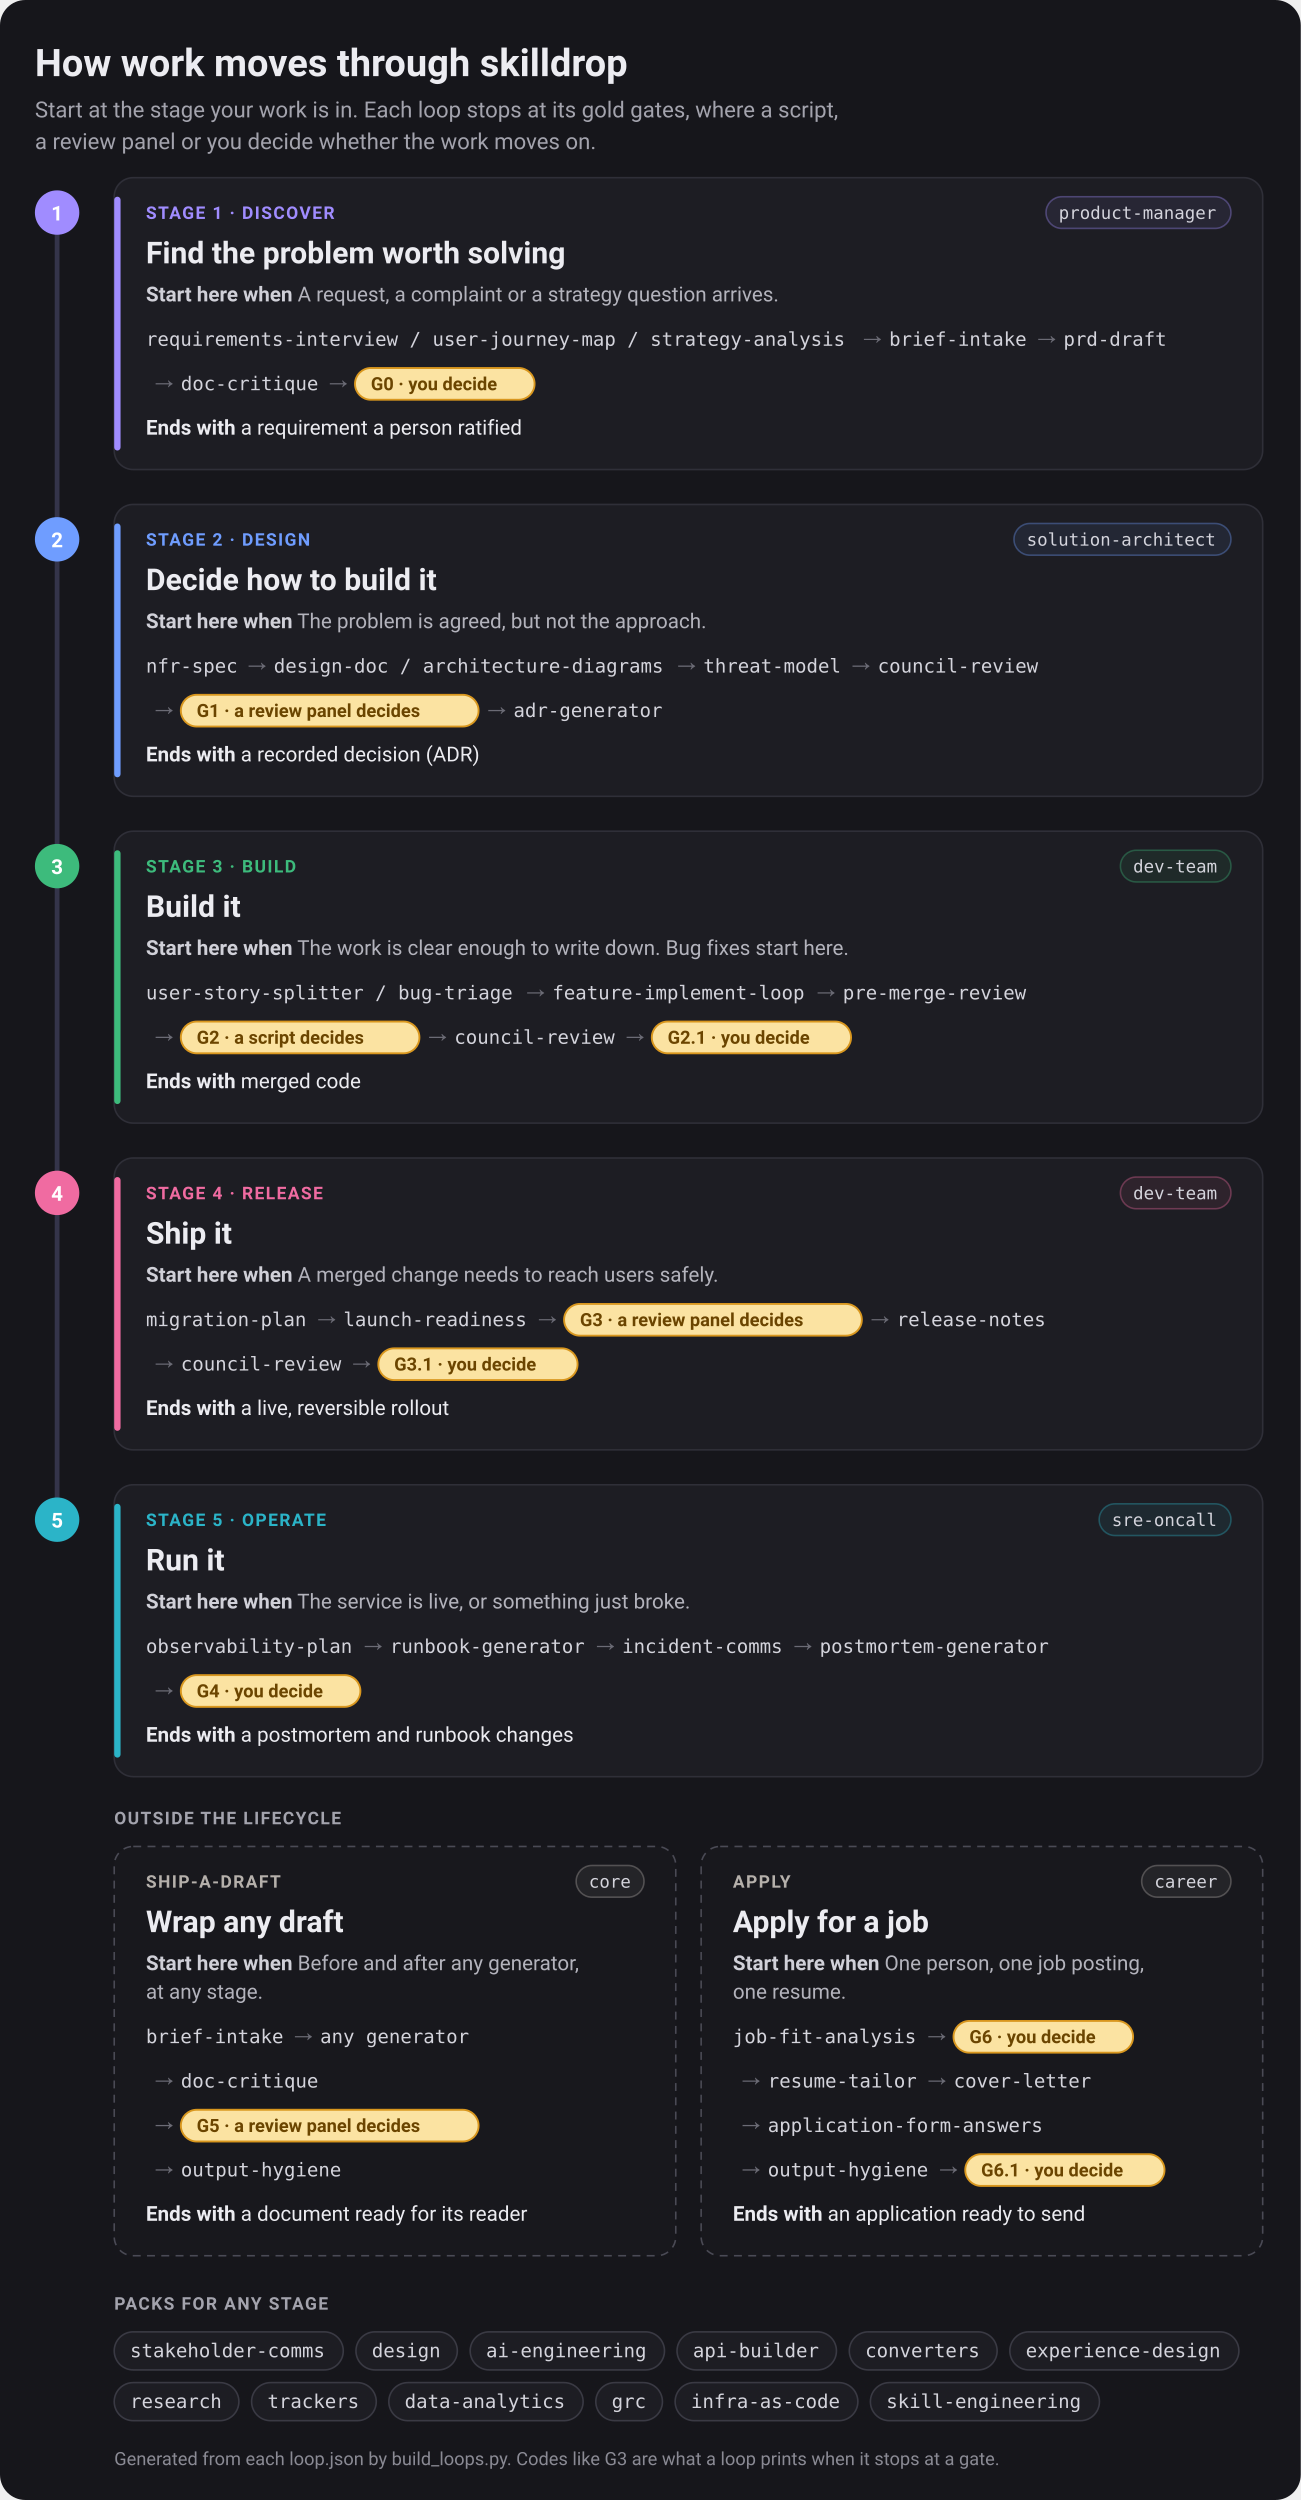
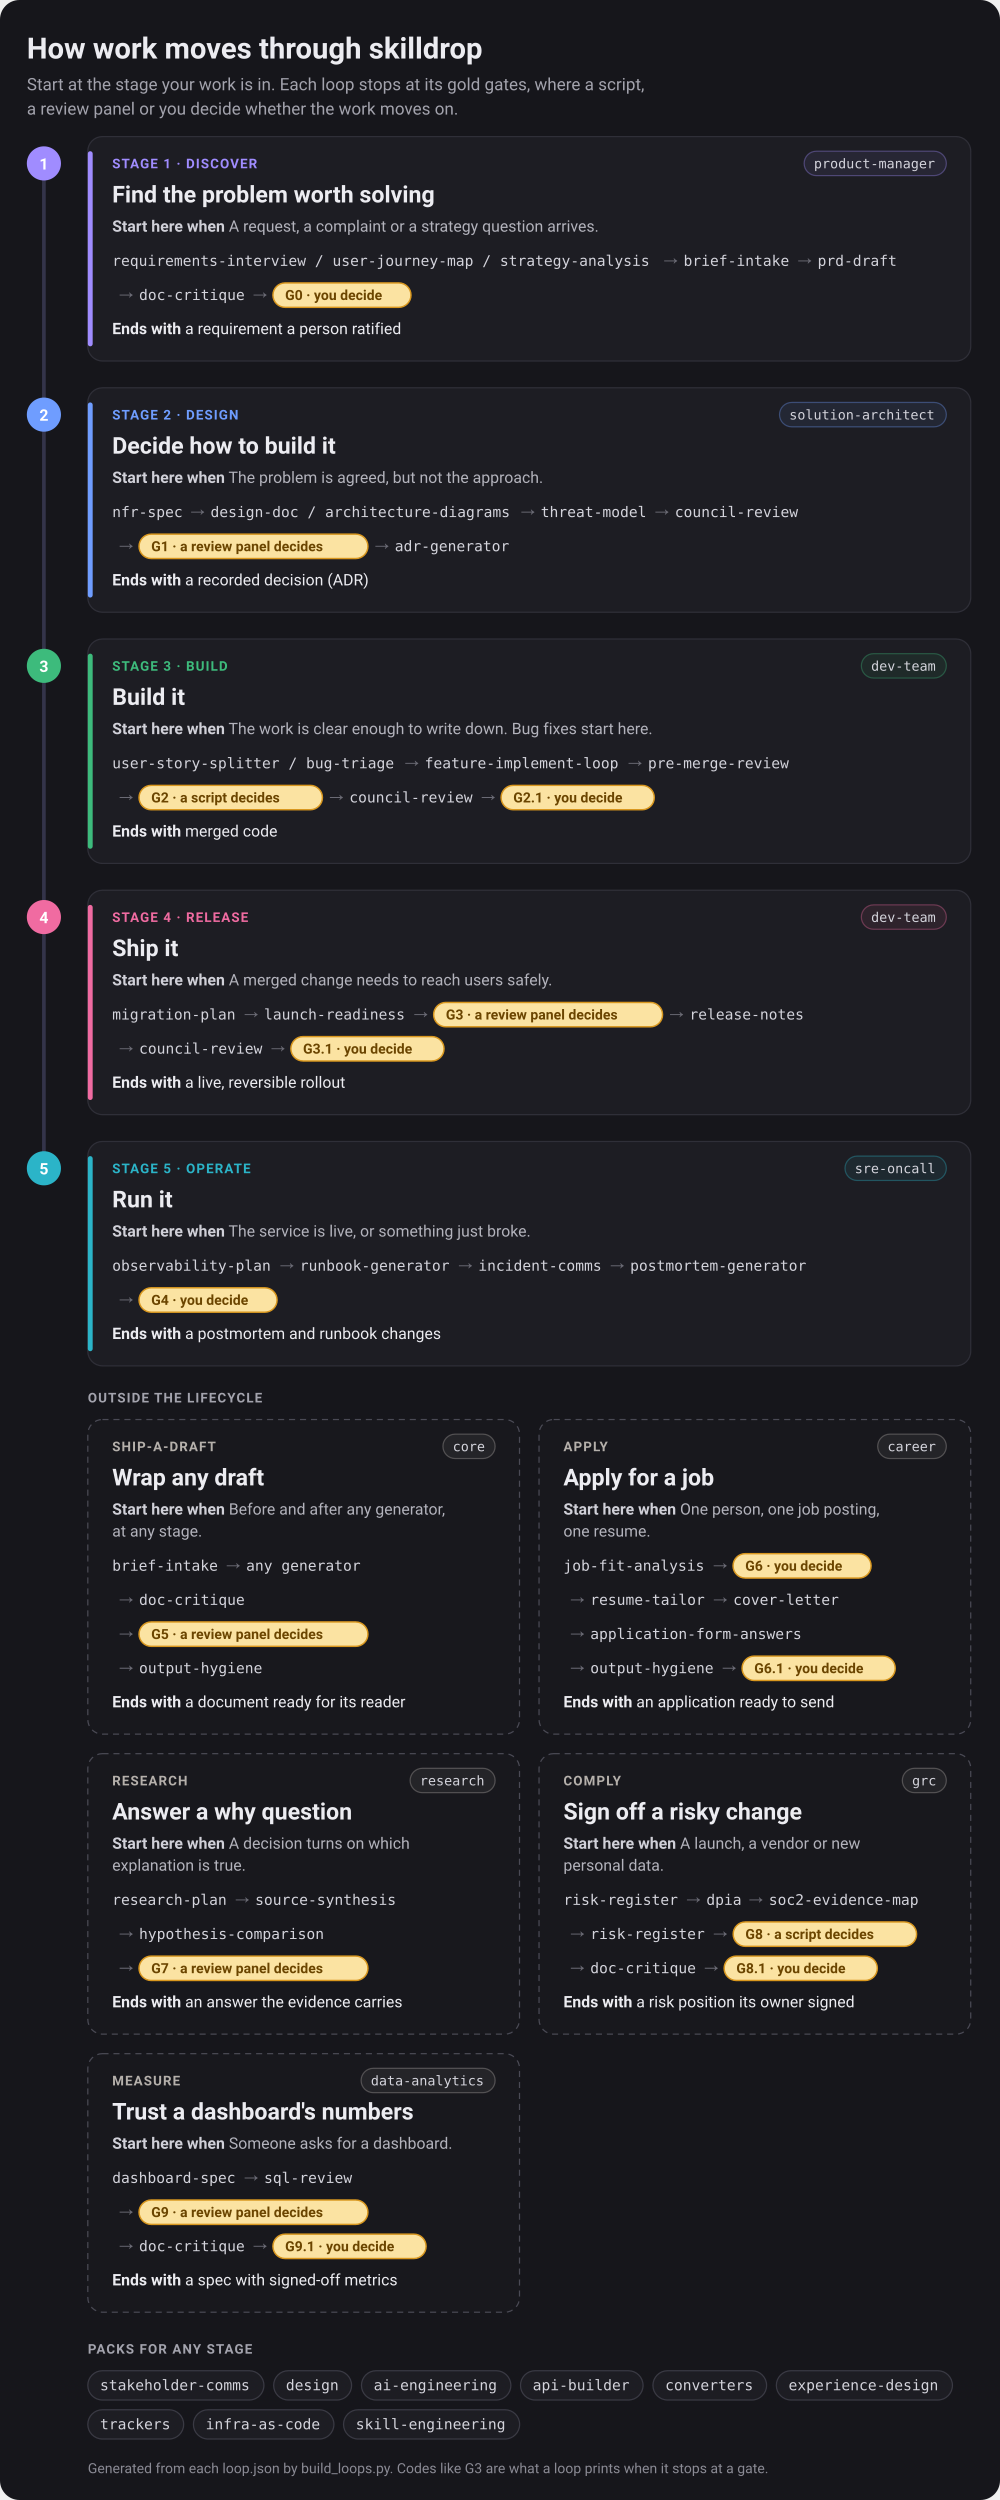
- <svg xmlns="http://www.w3.org/2000/svg" viewBox="0 0 820 1576" width="820" height="1576" role="img" aria-labelledby="om-title om-desc">
+ <svg xmlns="http://www.w3.org/2000/svg" viewBox="0 0 820 2050" width="820" height="2050" role="img" aria-labelledby="om-title om-desc">
  <style>.s,text{font-family:-apple-system,BlinkMacSystemFont,'Segoe UI',Roboto,Helvetica,Arial,sans-serif;}.title{font-size:24px;font-weight:700;fill:#ececf1;}.sub{font-size:14px;fill:#a3a3ad;}.label{font-size:11px;font-weight:700;letter-spacing:.08em;}.h{font-size:19px;font-weight:700;fill:#ececf1;}.muted{font-size:13px;fill:#b3b3bc;}.mono,.chip{font-family:ui-monospace,SFMono-Regular,'SF Mono',Menlo,Consolas,monospace;font-size:12px;fill:#d4d4dc;}.chip{font-size:11px;}.arrow{font-size:13px;fill:#6b6b75;}.gate{fill:#FBE3A2;stroke:#D9971E;stroke-width:1.2;}.gatet{font-size:11.5px;font-weight:700;fill:#6B4500;}.ends{font-size:13px;fill:#ececf1;}.endsl,.startl{font-weight:700;}.startl{fill:#d0d0d8;}.card{fill:#1d1d23;stroke:#2f2f38;}.dashed{fill:#18181d;stroke:#4a4a55;stroke-dasharray:5 4;}.rail{stroke:#34344a;stroke-width:3;}.num{font-size:13px;font-weight:700;fill:#fff;text-anchor:middle;}.section{font-size:11px;font-weight:700;letter-spacing:.08em;fill:#a3a3ad;}.pack{fill:#1d1d23;stroke:#3a3a44;}.foot{font-size:11.5px;fill:#8a8a94;}</style>
-   <rect width="820" height="1576" rx="16" fill="#16161b" />
+   <rect width="820" height="2050" rx="16" fill="#16161b" />
  <text x="22" y="48" class="title">How work moves through skilldrop</text>
  <text x="22" y="74" class="sub">Start at the stage your work is in. Each loop stops at its gold gates, where a script,</text>
  <text x="22" y="94" class="sub">a review panel or you decide whether the work moves on.</text>
  <line x1="36" y1="134" x2="36" y2="958" class="rail" />
  <circle cx="36" cy="134" r="14" fill="#a08cff" />
  <text x="36" y="139" class="num">1</text>
  <circle cx="36" cy="340" r="14" fill="#6f9dff" />
  <text x="36" y="345" class="num">2</text>
  <circle cx="36" cy="546" r="14" fill="#3dbb7c" />
  <text x="36" y="551" class="num">3</text>
  <circle cx="36" cy="752" r="14" fill="#f06ba1" />
  <text x="36" y="757" class="num">4</text>
  <circle cx="36" cy="958" r="14" fill="#2bb4c8" />
  <text x="36" y="963" class="num">5</text>
  <rect x="72" y="112" width="724" height="184" rx="12" class="card" />
  <rect x="72" y="124" width="4" height="160" rx="2" fill="#a08cff" />
  <text x="92" y="138" class="label" fill="#a08cff">STAGE 1 · DISCOVER</text>
  <rect x="659.4" y="124" width="116.6" height="20" rx="10" fill="#a08cff" fill-opacity=".08" stroke="#a08cff" stroke-opacity=".35" />
  <text x="667.4" y="138" class="chip" fill="#a08cff">product-manager</text>
  <text x="92" y="166" class="h">Find the problem worth solving</text>
  <text x="92" y="190" class="muted">
    <tspan class="startl">Start here when</tspan> A request, a complaint or a strategy question arrives.</text>
  <text x="92.0" y="218" class="mono">requirements-interview / user-journey-map / strategy-analysis</text>
  <text x="543.5" y="218" class="arrow">→</text>
  <text x="560.5" y="218" class="mono">brief-intake</text>
  <text x="653.4" y="218" class="arrow">→</text>
  <text x="670.4" y="218" class="mono">prd-draft</text>
  <text x="97.0" y="246" class="arrow">→</text>
  <text x="114.0" y="246" class="mono">doc-critique</text>
  <text x="206.8" y="246" class="arrow">→</text>
  <rect x="223.8" y="232" width="113.2" height="20" rx="10" class="gate" />
  <text x="233.8" y="246" class="gatet">G0 · you decide</text>
  <text x="92" y="274" class="ends">
    <tspan class="endsl">Ends with</tspan> a requirement a person ratified</text>
  <rect x="72" y="318" width="724" height="184" rx="12" class="card" />
  <rect x="72" y="330" width="4" height="160" rx="2" fill="#6f9dff" />
  <text x="92" y="344" class="label" fill="#6f9dff">STAGE 2 · DESIGN</text>
  <rect x="639.2" y="330" width="136.8" height="20" rx="10" fill="#6f9dff" fill-opacity=".08" stroke="#6f9dff" stroke-opacity=".35" />
  <text x="647.2" y="344" class="chip" fill="#6f9dff">solution-architect</text>
  <text x="92" y="372" class="h">Decide how to build it</text>
  <text x="92" y="396" class="muted">
    <tspan class="startl">Start here when</tspan> The problem is agreed, but not the approach.</text>
  <text x="92.0" y="424" class="mono">nfr-spec</text>
  <text x="155.6" y="424" class="arrow">→</text>
  <text x="172.6" y="424" class="mono">design-doc / architecture-diagrams</text>
  <text x="426.4" y="424" class="arrow">→</text>
  <text x="443.4" y="424" class="mono">threat-model</text>
  <text x="536.3" y="424" class="arrow">→</text>
  <text x="553.3" y="424" class="mono">council-review</text>
  <text x="97.0" y="452" class="arrow">→</text>
  <rect x="114.0" y="438" width="187.7" height="20" rx="10" class="gate" />
  <text x="124.0" y="452" class="gatet">G1 · a review panel decides</text>
  <text x="306.7" y="452" class="arrow">→</text>
  <text x="323.7" y="452" class="mono">adr-generator</text>
  <text x="92" y="480" class="ends">
    <tspan class="endsl">Ends with</tspan> a recorded decision (ADR)</text>
  <rect x="72" y="524" width="724" height="184" rx="12" class="card" />
  <rect x="72" y="536" width="4" height="160" rx="2" fill="#3dbb7c" />
  <text x="92" y="550" class="label" fill="#3dbb7c">STAGE 3 · BUILD</text>
  <rect x="706.3" y="536" width="69.7" height="20" rx="10" fill="#3dbb7c" fill-opacity=".08" stroke="#3dbb7c" stroke-opacity=".35" />
  <text x="714.3" y="550" class="chip" fill="#3dbb7c">dev-team</text>
  <text x="92" y="578" class="h">Build it</text>
  <text x="92" y="602" class="muted">
    <tspan class="startl">Start here when</tspan> The work is clear enough to write down. Bug fixes start here.</text>
  <text x="92.0" y="630" class="mono">user-story-splitter / bug-triage</text>
  <text x="331.2" y="630" class="arrow">→</text>
  <text x="348.2" y="630" class="mono">feature-implement-loop</text>
  <text x="514.3" y="630" class="arrow">→</text>
  <text x="531.3" y="630" class="mono">pre-merge-review</text>
  <text x="97.0" y="658" class="arrow">→</text>
  <rect x="114.0" y="644" width="150.4" height="20" rx="10" class="gate" />
  <text x="124.0" y="658" class="gatet">G2 · a script decides</text>
  <text x="269.4" y="658" class="arrow">→</text>
  <text x="286.4" y="658" class="mono">council-review</text>
  <text x="393.9" y="658" class="arrow">→</text>
  <rect x="410.9" y="644" width="125.6" height="20" rx="10" class="gate" />
  <text x="420.9" y="658" class="gatet">G2.1 · you decide</text>
  <text x="92" y="686" class="ends">
    <tspan class="endsl">Ends with</tspan> merged code</text>
  <rect x="72" y="730" width="724" height="184" rx="12" class="card" />
  <rect x="72" y="742" width="4" height="160" rx="2" fill="#f06ba1" />
  <text x="92" y="756" class="label" fill="#f06ba1">STAGE 4 · RELEASE</text>
  <rect x="706.3" y="742" width="69.7" height="20" rx="10" fill="#f06ba1" fill-opacity=".08" stroke="#f06ba1" stroke-opacity=".35" />
  <text x="714.3" y="756" class="chip" fill="#f06ba1">dev-team</text>
  <text x="92" y="784" class="h">Ship it</text>
  <text x="92" y="808" class="muted">
    <tspan class="startl">Start here when</tspan> A merged change needs to reach users safely.</text>
  <text x="92.0" y="836" class="mono">migration-plan</text>
  <text x="199.5" y="836" class="arrow">→</text>
  <text x="216.5" y="836" class="mono">launch-readiness</text>
  <text x="338.6" y="836" class="arrow">→</text>
  <rect x="355.6" y="822" width="187.7" height="20" rx="10" class="gate" />
  <text x="365.6" y="836" class="gatet">G3 · a review panel decides</text>
  <text x="548.3" y="836" class="arrow">→</text>
  <text x="565.3" y="836" class="mono">release-notes</text>
  <text x="97.0" y="864" class="arrow">→</text>
  <text x="114.0" y="864" class="mono">council-review</text>
  <text x="221.5" y="864" class="arrow">→</text>
  <rect x="238.5" y="850" width="125.6" height="20" rx="10" class="gate" />
  <text x="248.5" y="864" class="gatet">G3.1 · you decide</text>
  <text x="92" y="892" class="ends">
    <tspan class="endsl">Ends with</tspan> a live, reversible rollout</text>
  <rect x="72" y="936" width="724" height="184" rx="12" class="card" />
  <rect x="72" y="948" width="4" height="160" rx="2" fill="#2bb4c8" />
  <text x="92" y="962" class="label" fill="#2bb4c8">STAGE 5 · OPERATE</text>
  <rect x="692.9" y="948" width="83.1" height="20" rx="10" fill="#2bb4c8" fill-opacity=".08" stroke="#2bb4c8" stroke-opacity=".35" />
  <text x="700.9" y="962" class="chip" fill="#2bb4c8">sre-oncall</text>
  <text x="92" y="990" class="h">Run it</text>
  <text x="92" y="1014" class="muted">
    <tspan class="startl">Start here when</tspan> The service is live, or something just broke.</text>
  <text x="92.0" y="1042" class="mono">observability-plan</text>
  <text x="228.8" y="1042" class="arrow">→</text>
  <text x="245.8" y="1042" class="mono">runbook-generator</text>
  <text x="375.2" y="1042" class="arrow">→</text>
  <text x="392.2" y="1042" class="mono">incident-comms</text>
  <text x="499.7" y="1042" class="arrow">→</text>
  <text x="516.7" y="1042" class="mono">postmortem-generator</text>
  <text x="97.0" y="1070" class="arrow">→</text>
  <rect x="114.0" y="1056" width="113.2" height="20" rx="10" class="gate" />
  <text x="124.0" y="1070" class="gatet">G4 · you decide</text>
  <text x="92" y="1098" class="ends">
    <tspan class="endsl">Ends with</tspan> a postmortem and runbook changes</text>
  <text x="72" y="1150" class="section">OUTSIDE THE LIFECYCLE</text>
  <rect x="72.0" y="1164" width="354.0" height="258" rx="12" class="card dashed" />
  <text x="92.0" y="1190" class="label" fill="#b5b0ab">SHIP-A-DRAFT</text>
  <rect x="363.2" y="1176" width="42.8" height="20" rx="10" fill="#b5b0ab" fill-opacity=".08" stroke="#b5b0ab" stroke-opacity=".35" />
  <text x="371.2" y="1190" class="chip" fill="#b5b0ab">core</text>
  <text x="92.0" y="1218" class="h">Wrap any draft</text>
  <text x="92.0" y="1242" class="muted">
    <tspan class="startl">Start here when</tspan> Before and after any generator,</text>
  <text x="92.0" y="1260" class="muted">at any stage.</text>
  <text x="92.0" y="1288" class="mono">brief-intake</text>
  <text x="184.8" y="1288" class="arrow">→</text>
  <text x="201.8" y="1288" class="mono">any generator</text>
  <text x="97.0" y="1316" class="arrow">→</text>
  <text x="114.0" y="1316" class="mono">doc-critique</text>
  <text x="97.0" y="1344" class="arrow">→</text>
  <rect x="114.0" y="1330" width="187.7" height="20" rx="10" class="gate" />
  <text x="124.0" y="1344" class="gatet">G5 · a review panel decides</text>
  <text x="97.0" y="1372" class="arrow">→</text>
  <text x="114.0" y="1372" class="mono">output-hygiene</text>
  <text x="92.0" y="1400" class="ends">
    <tspan class="endsl">Ends with</tspan> a document ready for its reader</text>
  <rect x="442.0" y="1164" width="354.0" height="258" rx="12" class="card dashed" />
  <text x="462.0" y="1190" class="label" fill="#b5b0ab">APPLY</text>
  <rect x="719.7" y="1176" width="56.3" height="20" rx="10" fill="#b5b0ab" fill-opacity=".08" stroke="#b5b0ab" stroke-opacity=".35" />
  <text x="727.7" y="1190" class="chip" fill="#b5b0ab">career</text>
  <text x="462.0" y="1218" class="h">Apply for a job</text>
  <text x="462.0" y="1242" class="muted">
    <tspan class="startl">Start here when</tspan> One person, one job posting,</text>
  <text x="462.0" y="1260" class="muted">one resume.</text>
  <text x="462.0" y="1288" class="mono">job-fit-analysis</text>
  <text x="584.1" y="1288" class="arrow">→</text>
  <rect x="601.1" y="1274" width="113.2" height="20" rx="10" class="gate" />
  <text x="611.1" y="1288" class="gatet">G6 · you decide</text>
  <text x="467.0" y="1316" class="arrow">→</text>
  <text x="484.0" y="1316" class="mono">resume-tailor</text>
  <text x="584.2" y="1316" class="arrow">→</text>
  <text x="601.2" y="1316" class="mono">cover-letter</text>
  <text x="467.0" y="1344" class="arrow">→</text>
  <text x="484.0" y="1344" class="mono">application-form-answers</text>
  <text x="467.0" y="1372" class="arrow">→</text>
  <text x="484.0" y="1372" class="mono">output-hygiene</text>
  <text x="591.5" y="1372" class="arrow">→</text>
  <rect x="608.5" y="1358" width="125.6" height="20" rx="10" class="gate" />
  <text x="618.5" y="1372" class="gatet">G6.1 · you decide</text>
  <text x="462.0" y="1400" class="ends">
    <tspan class="endsl">Ends with</tspan> an application ready to send</text>
-   <text x="72" y="1456" class="section">PACKS FOR ANY STAGE</text>
-   <rect x="72.0" y="1470" width="144.4" height="24" rx="12" class="pack" />
-   <text x="82.0" y="1486" class="mono">stakeholder-comms</text>
-   <rect x="224.4" y="1470" width="63.9" height="24" rx="12" class="pack" />
-   <text x="234.4" y="1486" class="mono">design</text>
-   <rect x="296.4" y="1470" width="122.5" height="24" rx="12" class="pack" />
-   <text x="306.4" y="1486" class="mono">ai-engineering</text>
-   <rect x="426.8" y="1470" width="100.5" height="24" rx="12" class="pack" />
-   <text x="436.8" y="1486" class="mono">api-builder</text>
-   <rect x="535.4" y="1470" width="93.2" height="24" rx="12" class="pack" />
-   <text x="545.4" y="1486" class="mono">converters</text>
-   <rect x="636.6" y="1470" width="144.4" height="24" rx="12" class="pack" />
-   <text x="646.6" y="1486" class="mono">experience-design</text>
-   <rect x="72.0" y="1502" width="78.6" height="24" rx="12" class="pack" />
-   <text x="82.0" y="1518" class="mono">research</text>
-   <rect x="158.6" y="1502" width="78.6" height="24" rx="12" class="pack" />
-   <text x="168.6" y="1518" class="mono">trackers</text>
-   <rect x="245.1" y="1502" width="122.5" height="24" rx="12" class="pack" />
-   <text x="255.1" y="1518" class="mono">data-analytics</text>
-   <rect x="375.6" y="1502" width="42.0" height="24" rx="12" class="pack" />
-   <text x="385.6" y="1518" class="mono">grc</text>
-   <rect x="425.6" y="1502" width="115.2" height="24" rx="12" class="pack" />
-   <text x="435.6" y="1518" class="mono">infra-as-code</text>
-   <rect x="548.7" y="1502" width="144.4" height="24" rx="12" class="pack" />
-   <text x="558.7" y="1518" class="mono">skill-engineering</text>
-   <text x="72" y="1554" class="foot">Generated from each loop.json by build_loops.py. Codes like G3 are what a loop prints when it stops at a gate.</text>
+   <rect x="72.0" y="1438" width="354.0" height="230" rx="12" class="card dashed" />
+   <text x="92.0" y="1464" class="label" fill="#b5b0ab">RESEARCH</text>
+   <rect x="336.3" y="1450" width="69.7" height="20" rx="10" fill="#b5b0ab" fill-opacity=".08" stroke="#b5b0ab" stroke-opacity=".35" />
+   <text x="344.3" y="1464" class="chip" fill="#b5b0ab">research</text>
+   <text x="92.0" y="1492" class="h">Answer a why question</text>
+   <text x="92.0" y="1516" class="muted">
+     <tspan class="startl">Start here when</tspan> A decision turns on which</text>
+   <text x="92.0" y="1534" class="muted">explanation is true.</text>
+   <text x="92.0" y="1562" class="mono">research-plan</text>
+   <text x="192.2" y="1562" class="arrow">→</text>
+   <text x="209.2" y="1562" class="mono">source-synthesis</text>
+   <text x="97.0" y="1590" class="arrow">→</text>
+   <text x="114.0" y="1590" class="mono">hypothesis-comparison</text>
+   <text x="97.0" y="1618" class="arrow">→</text>
+   <rect x="114.0" y="1604" width="187.7" height="20" rx="10" class="gate" />
+   <text x="124.0" y="1618" class="gatet">G7 · a review panel decides</text>
+   <text x="92.0" y="1646" class="ends">
+     <tspan class="endsl">Ends with</tspan> an answer the evidence carries</text>
+   <rect x="442.0" y="1438" width="354.0" height="230" rx="12" class="card dashed" />
+   <text x="462.0" y="1464" class="label" fill="#b5b0ab">COMPLY</text>
+   <rect x="739.9" y="1450" width="36.1" height="20" rx="10" fill="#b5b0ab" fill-opacity=".08" stroke="#b5b0ab" stroke-opacity=".35" />
+   <text x="747.9" y="1464" class="chip" fill="#b5b0ab">grc</text>
+   <text x="462.0" y="1492" class="h">Sign off a risky change</text>
+   <text x="462.0" y="1516" class="muted">
+     <tspan class="startl">Start here when</tspan> A launch, a vendor or new</text>
+   <text x="462.0" y="1534" class="muted">personal data.</text>
+   <text x="462.0" y="1562" class="mono">risk-register</text>
+   <text x="562.2" y="1562" class="arrow">→</text>
+   <text x="579.2" y="1562" class="mono">dpia</text>
+   <text x="613.4" y="1562" class="arrow">→</text>
+   <text x="630.4" y="1562" class="mono">soc2-evidence-map</text>
+   <text x="467.0" y="1590" class="arrow">→</text>
+   <text x="484.0" y="1590" class="mono">risk-register</text>
+   <text x="584.2" y="1590" class="arrow">→</text>
+   <rect x="601.2" y="1576" width="150.4" height="20" rx="10" class="gate" />
+   <text x="611.2" y="1590" class="gatet">G8 · a script decides</text>
+   <text x="467.0" y="1618" class="arrow">→</text>
+   <text x="484.0" y="1618" class="mono">doc-critique</text>
+   <text x="576.8" y="1618" class="arrow">→</text>
+   <rect x="593.8" y="1604" width="125.6" height="20" rx="10" class="gate" />
+   <text x="603.8" y="1618" class="gatet">G8.1 · you decide</text>
+   <text x="462.0" y="1646" class="ends">
+     <tspan class="endsl">Ends with</tspan> a risk position its owner signed</text>
+   <rect x="72.0" y="1684" width="354.0" height="212" rx="12" class="card dashed" />
+   <text x="92.0" y="1710" class="label" fill="#b5b0ab">MEASURE</text>
+   <rect x="296.1" y="1696" width="109.9" height="20" rx="10" fill="#b5b0ab" fill-opacity=".08" stroke="#b5b0ab" stroke-opacity=".35" />
+   <text x="304.1" y="1710" class="chip" fill="#b5b0ab">data-analytics</text>
+   <text x="92.0" y="1738" class="h">Trust a dashboard's numbers</text>
+   <text x="92.0" y="1762" class="muted">
+     <tspan class="startl">Start here when</tspan> Someone asks for a dashboard.</text>
+   <text x="92.0" y="1790" class="mono">dashboard-spec</text>
+   <text x="199.5" y="1790" class="arrow">→</text>
+   <text x="216.5" y="1790" class="mono">sql-review</text>
+   <text x="97.0" y="1818" class="arrow">→</text>
+   <rect x="114.0" y="1804" width="187.7" height="20" rx="10" class="gate" />
+   <text x="124.0" y="1818" class="gatet">G9 · a review panel decides</text>
+   <text x="97.0" y="1846" class="arrow">→</text>
+   <text x="114.0" y="1846" class="mono">doc-critique</text>
+   <text x="206.8" y="1846" class="arrow">→</text>
+   <rect x="223.8" y="1832" width="125.6" height="20" rx="10" class="gate" />
+   <text x="233.8" y="1846" class="gatet">G9.1 · you decide</text>
+   <text x="92.0" y="1874" class="ends">
+     <tspan class="endsl">Ends with</tspan> a spec with signed-off metrics</text>
+   <text x="72" y="1930" class="section">PACKS FOR ANY STAGE</text>
+   <rect x="72.0" y="1944" width="144.4" height="24" rx="12" class="pack" />
+   <text x="82.0" y="1960" class="mono">stakeholder-comms</text>
+   <rect x="224.4" y="1944" width="63.9" height="24" rx="12" class="pack" />
+   <text x="234.4" y="1960" class="mono">design</text>
+   <rect x="296.4" y="1944" width="122.5" height="24" rx="12" class="pack" />
+   <text x="306.4" y="1960" class="mono">ai-engineering</text>
+   <rect x="426.8" y="1944" width="100.5" height="24" rx="12" class="pack" />
+   <text x="436.8" y="1960" class="mono">api-builder</text>
+   <rect x="535.4" y="1944" width="93.2" height="24" rx="12" class="pack" />
+   <text x="545.4" y="1960" class="mono">converters</text>
+   <rect x="636.6" y="1944" width="144.4" height="24" rx="12" class="pack" />
+   <text x="646.6" y="1960" class="mono">experience-design</text>
+   <rect x="72.0" y="1976" width="78.6" height="24" rx="12" class="pack" />
+   <text x="82.0" y="1992" class="mono">trackers</text>
+   <rect x="158.6" y="1976" width="115.2" height="24" rx="12" class="pack" />
+   <text x="168.6" y="1992" class="mono">infra-as-code</text>
+   <rect x="281.7" y="1976" width="144.4" height="24" rx="12" class="pack" />
+   <text x="291.7" y="1992" class="mono">skill-engineering</text>
+   <text x="72" y="2028" class="foot">Generated from each loop.json by build_loops.py. Codes like G3 are what a loop prints when it stops at a gate.</text>
</svg>
